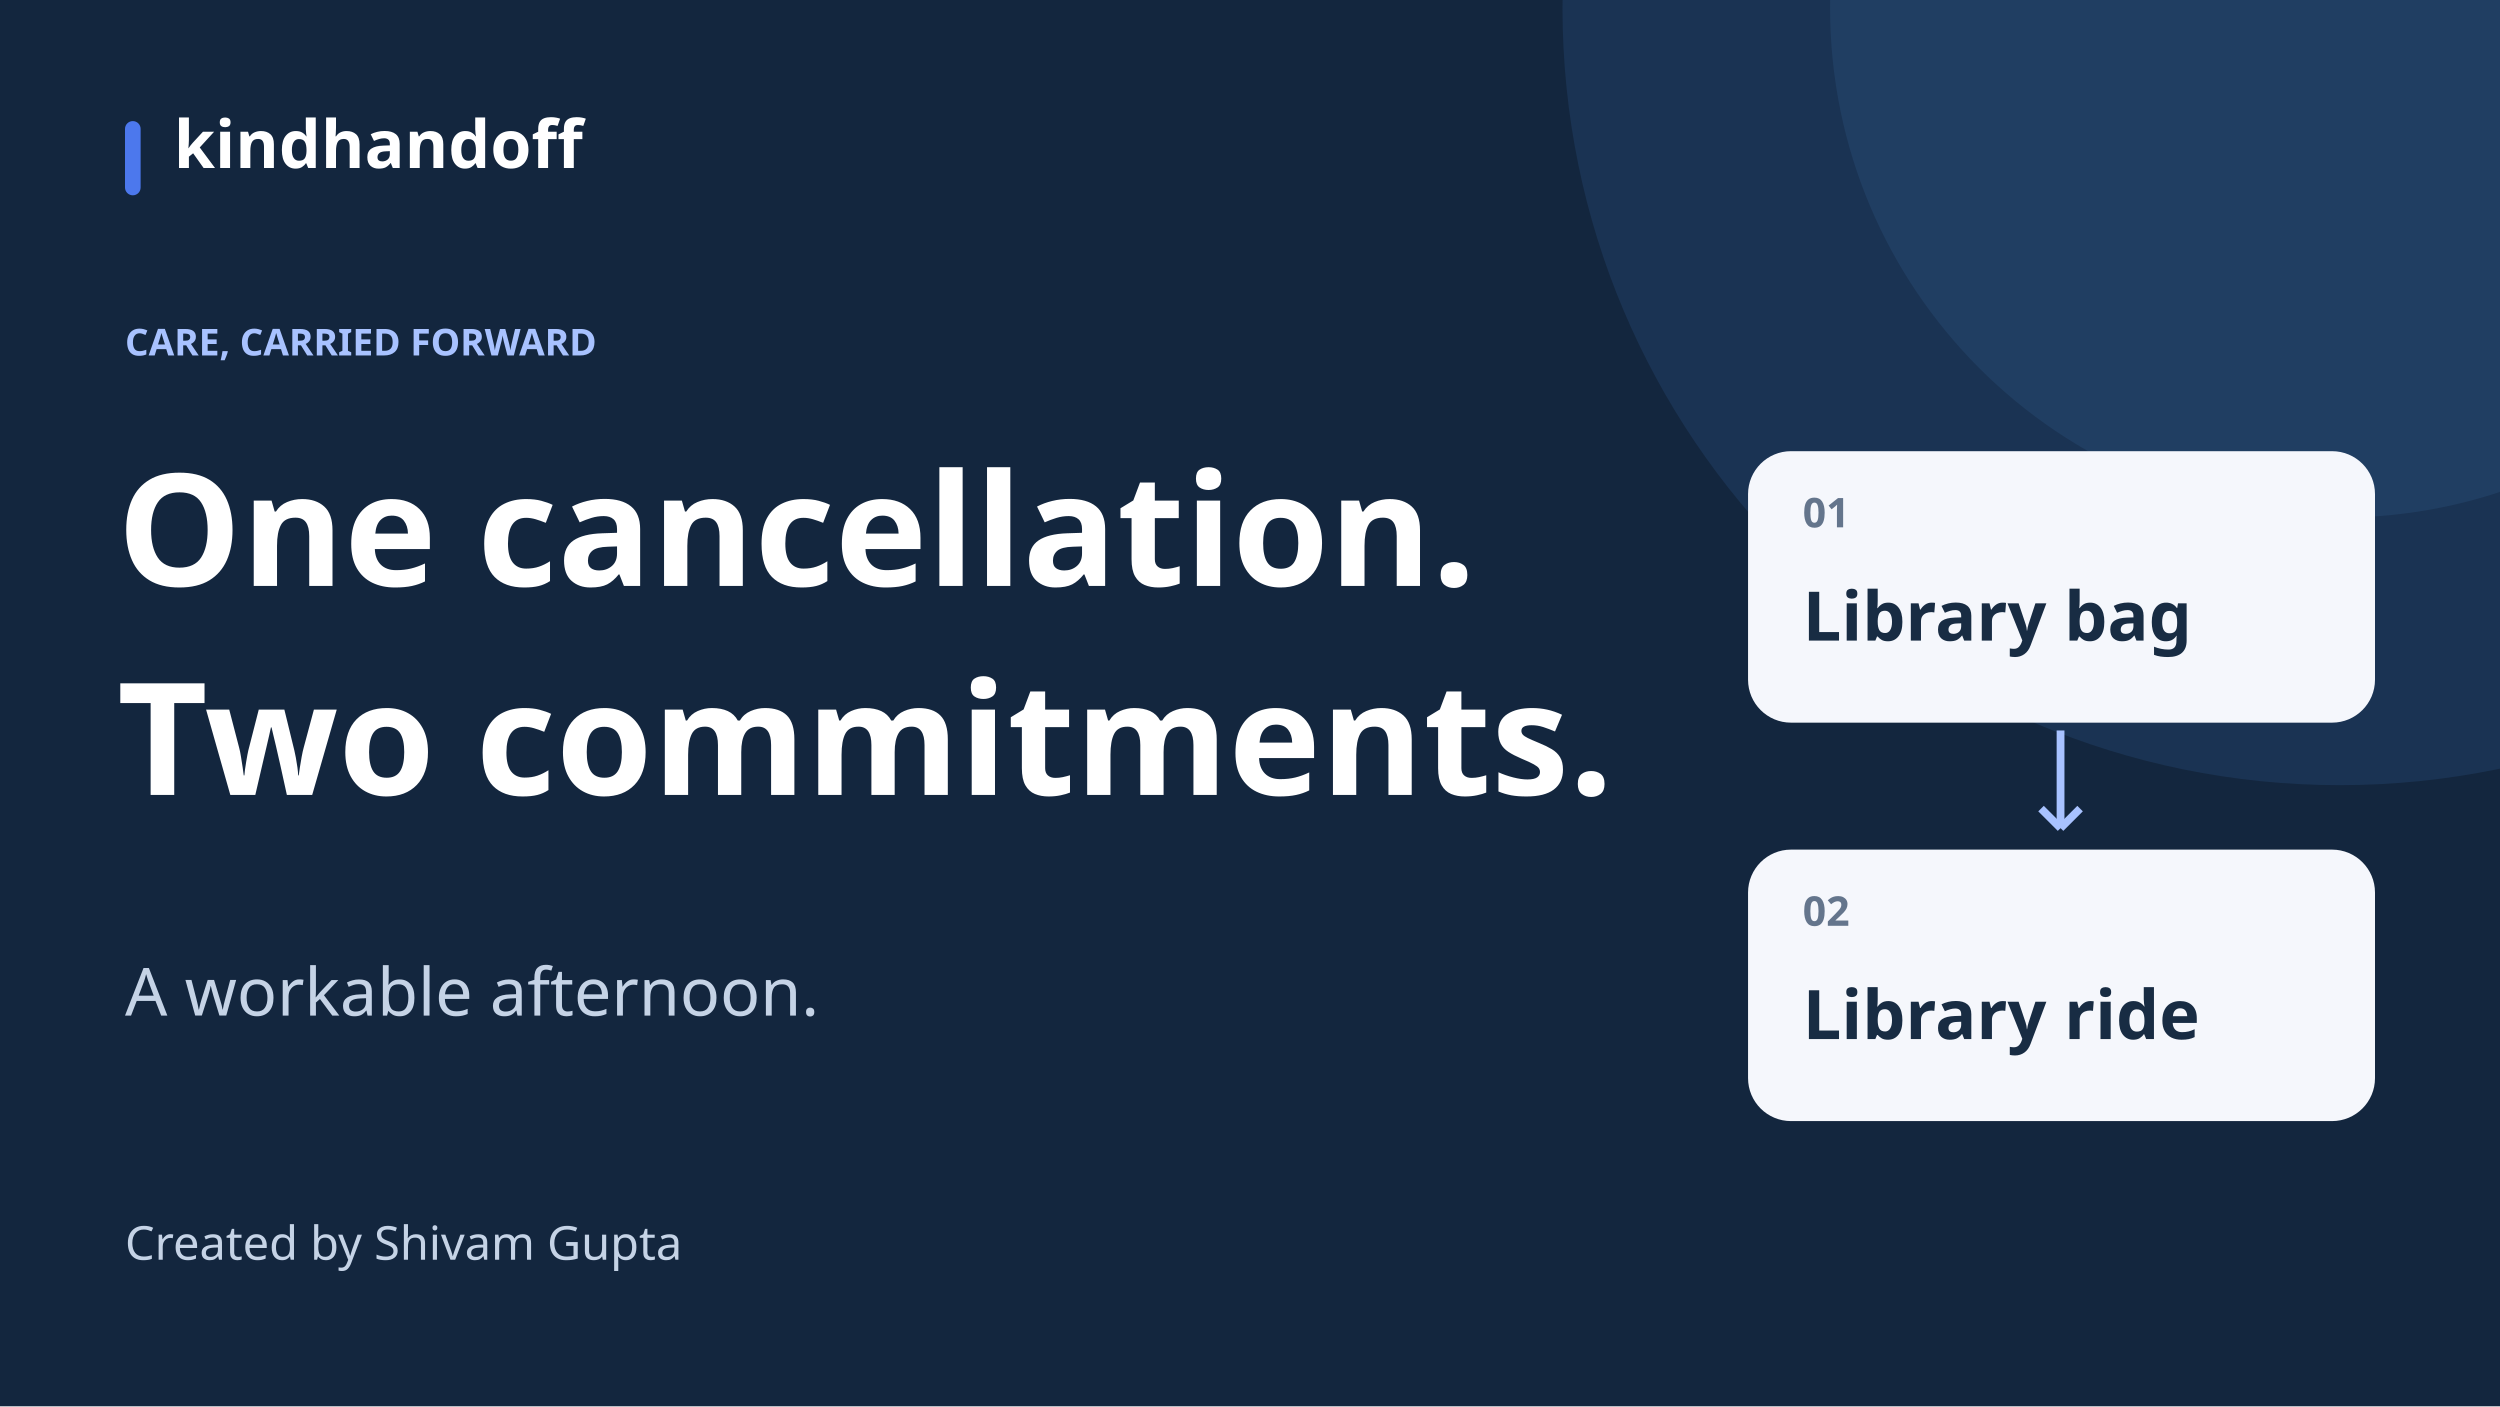
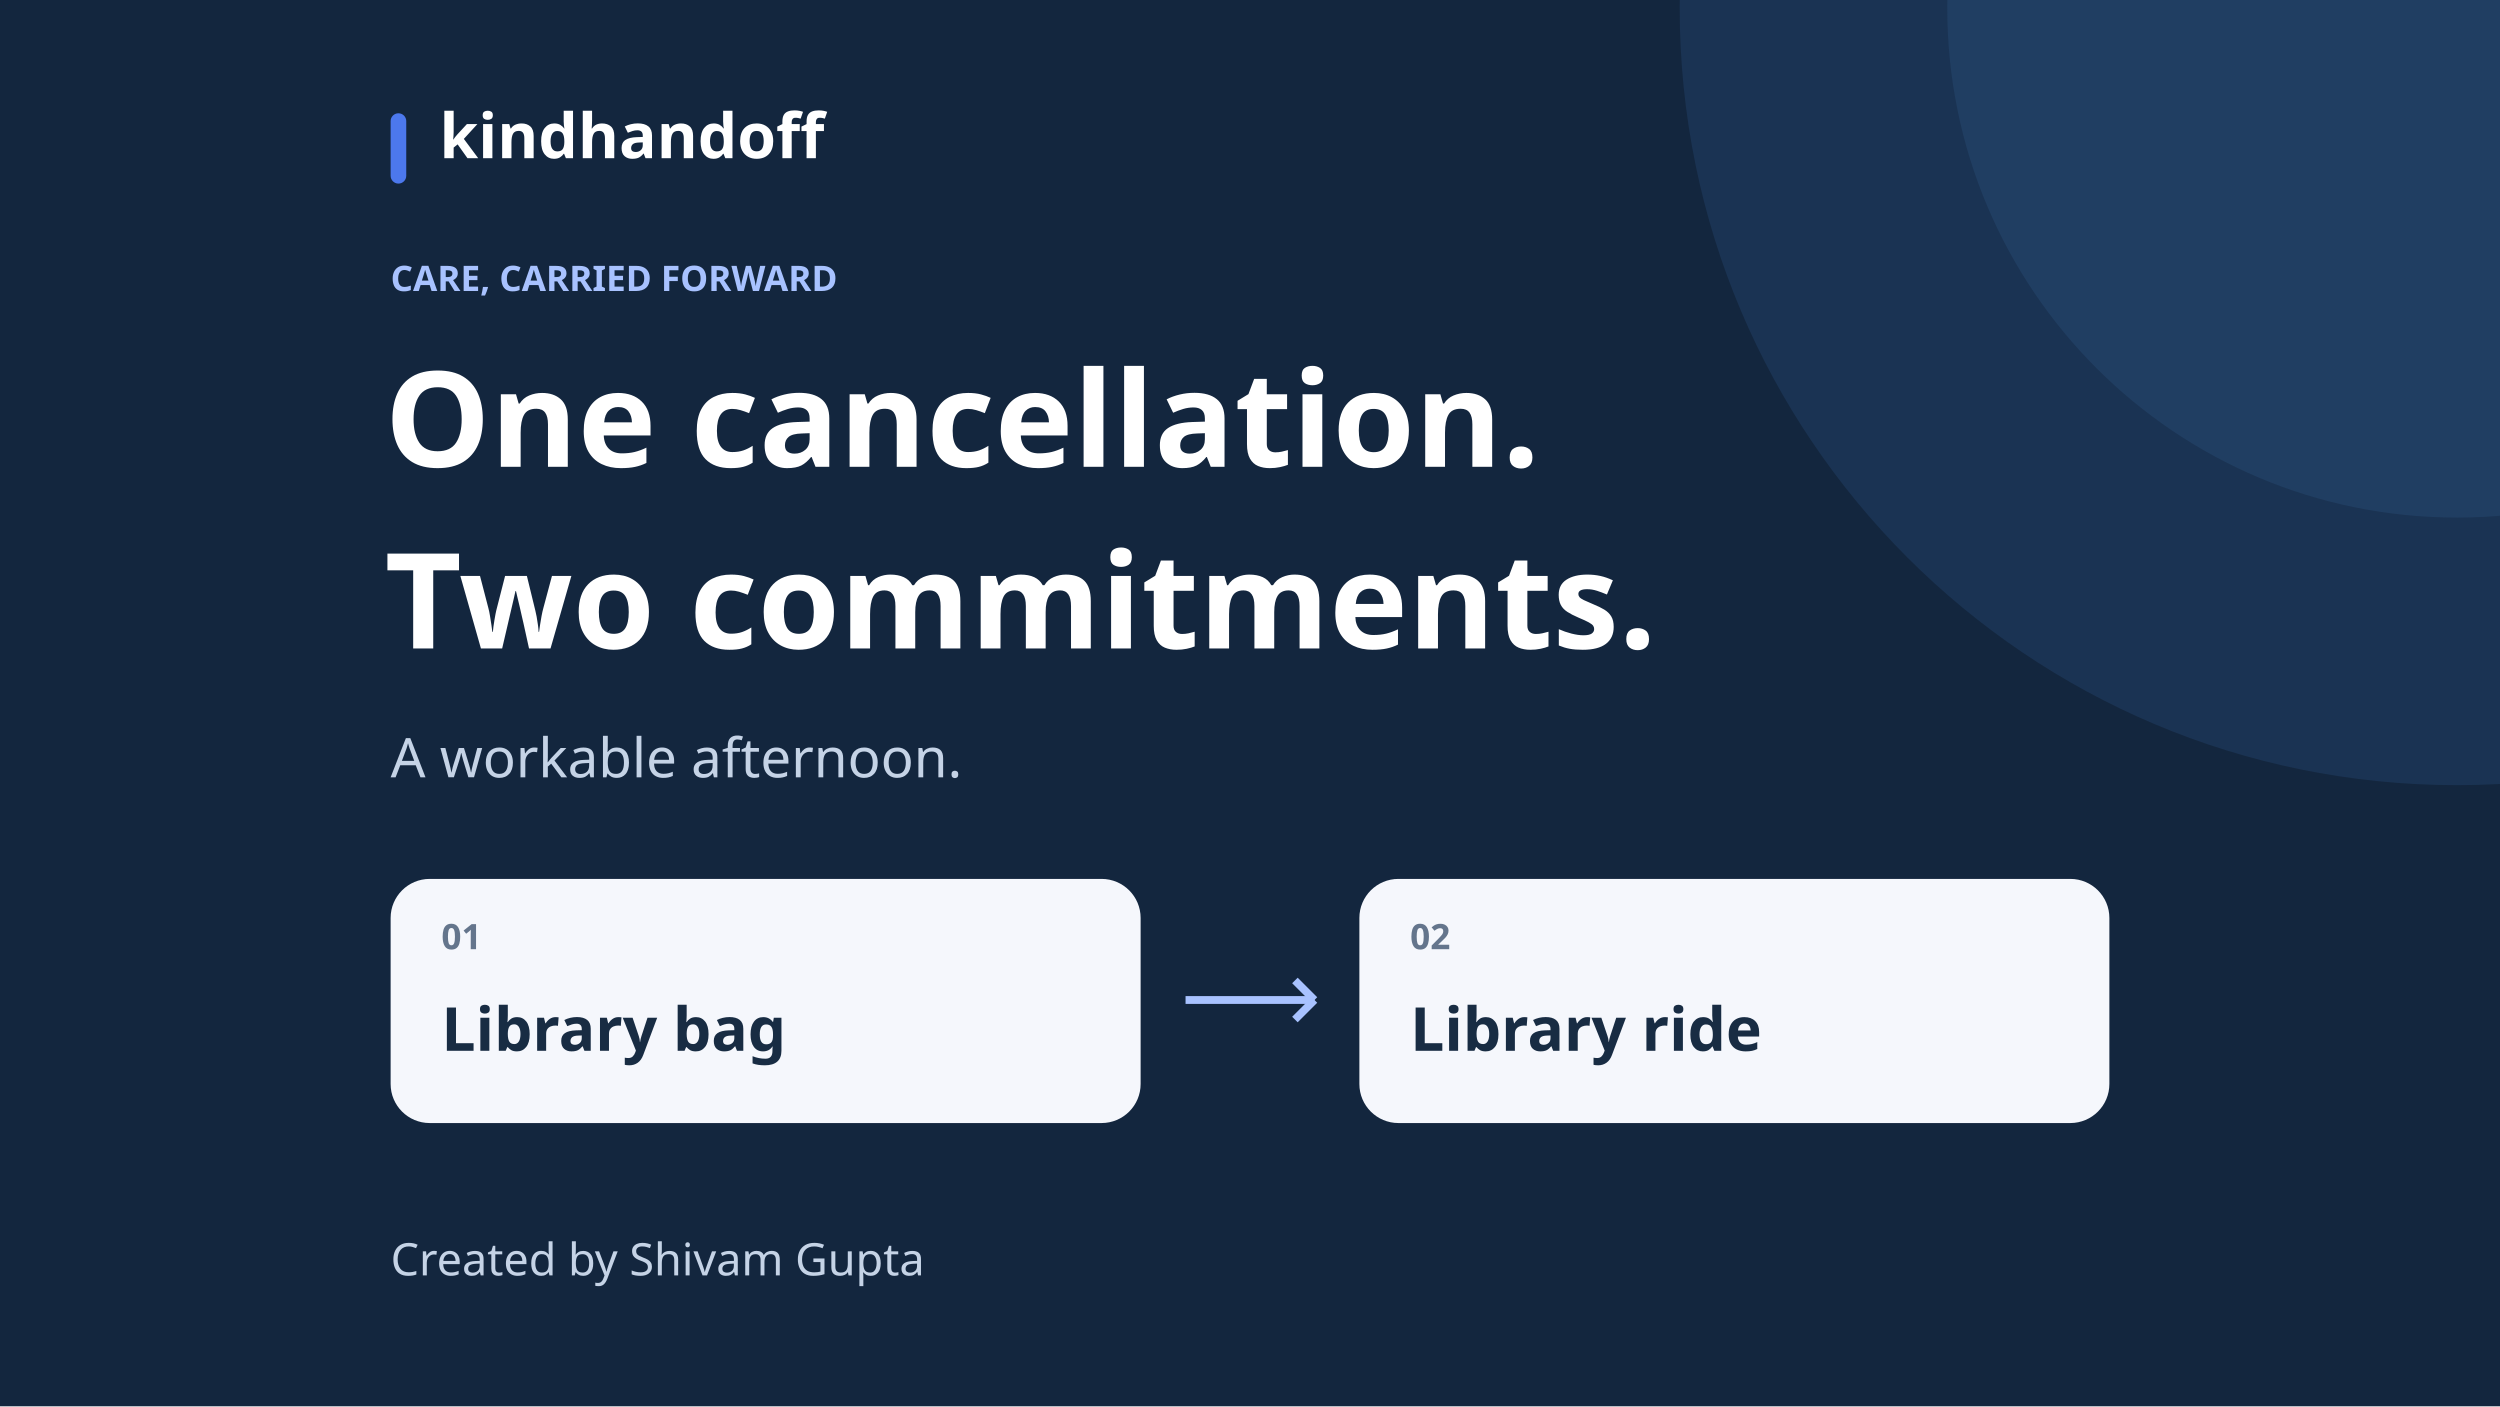
<svg xmlns="http://www.w3.org/2000/svg" width="1280" height="720" viewBox="0 0 1280 720">
  <rect width="1280" height="720" fill="#13263e" />
-   <circle cx="1198" cy="4" r="398" fill="#1a3353" />
-   <circle cx="1198" cy="4" r="261" fill="#203e62" />
-   <rect x="64" y="62" width="8" height="38" rx="4" fill="#4c78ed" />
-   <text x="89" y="86" font-family="Noto Sans, Arial, sans-serif" font-size="34" font-weight="700" fill="#ffffff">kindhandoff</text>
-   <text x="64" y="182" font-family="Noto Sans, Arial, sans-serif" font-size="19" font-weight="700" fill="#a8c2ff">CARE, CARRIED FORWARD</text>
-   <text x="60" y="300" font-family="Noto Sans, Arial, sans-serif" font-size="80" font-weight="700" fill="#ffffff">One cancellation.</text>
-   <text x="60" y="407" font-family="Noto Sans, Arial, sans-serif" font-size="80" font-weight="700" fill="#ffffff">Two commitments.</text>
-   <text x="64" y="520" font-family="Noto Sans, Arial, sans-serif" font-size="34" font-weight="400" fill="#c5d3e6">A workable afternoon.</text>
-   <text x="64" y="645" font-family="Noto Sans, Arial, sans-serif" font-size="24" font-weight="400" fill="#c5d3e6">Created by Shivam Gupta</text>
-   <rect x="895" y="231" width="321" height="139" rx="22" fill="#f5f7fc" />
-   <text x="923" y="270" font-family="Noto Sans, Arial, sans-serif" font-size="21" font-weight="700" fill="#64758c">01</text>
-   <text x="923" y="328" font-family="Noto Sans, Arial, sans-serif" font-size="35" font-weight="700" fill="#182c43">Library bag</text>
-   <path d="M1055 374L1055 424" fill="none" stroke="#a8c2ff" stroke-width="4" />
-   <path d="M1045 414L1055 424" fill="none" stroke="#a8c2ff" stroke-width="4" />
-   <path d="M1065 414L1055 424" fill="none" stroke="#a8c2ff" stroke-width="4" />
-   <rect x="895" y="435" width="321" height="139" rx="22" fill="#f5f7fc" />
-   <text x="923" y="474" font-family="Noto Sans, Arial, sans-serif" font-size="21" font-weight="700" fill="#64758c">02</text>
-   <text x="923" y="532" font-family="Noto Sans, Arial, sans-serif" font-size="35" font-weight="700" fill="#182c43">Library ride</text>
+   <circle cx="1258" cy="4" r="398" fill="#1a3353" />
+   <circle cx="1258" cy="4" r="261" fill="#203e62" />
+   <rect x="200" y="58" width="8" height="36" rx="4" fill="#4c78ed" />
+   <text x="225" y="81" font-family="Noto Sans, Arial, sans-serif" font-size="32" font-weight="700" fill="#ffffff">kindhandoff</text>
+   <text x="200" y="149" font-family="Noto Sans, Arial, sans-serif" font-size="18" font-weight="700" fill="#a8c2ff">CARE, CARRIED FORWARD</text>
+   <text x="197" y="239" font-family="Noto Sans, Arial, sans-serif" font-size="68" font-weight="700" fill="#ffffff">One cancellation.</text>
+   <text x="197" y="332" font-family="Noto Sans, Arial, sans-serif" font-size="68" font-weight="700" fill="#ffffff">Two commitments.</text>
+   <text x="200" y="398" font-family="Noto Sans, Arial, sans-serif" font-size="28" font-weight="400" fill="#c5d3e6">A workable afternoon.</text>
+   <rect x="200" y="450" width="384" height="125" rx="20" fill="#f5f7fc" />
+   <text x="226" y="486" font-family="Noto Sans, Arial, sans-serif" font-size="18" font-weight="700" fill="#64758c">01</text>
+   <text x="226" y="538" font-family="Noto Sans, Arial, sans-serif" font-size="31" font-weight="700" fill="#182c43">Library bag</text>
+   <path d="M607 512L673 512" fill="none" stroke="#a8c2ff" stroke-width="4" />
+   <path d="M663 502L673 512" fill="none" stroke="#a8c2ff" stroke-width="4" />
+   <path d="M663 522L673 512" fill="none" stroke="#a8c2ff" stroke-width="4" />
+   <rect x="696" y="450" width="384" height="125" rx="20" fill="#f5f7fc" />
+   <text x="722" y="486" font-family="Noto Sans, Arial, sans-serif" font-size="18" font-weight="700" fill="#64758c">02</text>
+   <text x="722" y="538" font-family="Noto Sans, Arial, sans-serif" font-size="31" font-weight="700" fill="#182c43">Library ride</text>
+   <text x="200" y="653" font-family="Noto Sans, Arial, sans-serif" font-size="23" font-weight="400" fill="#c5d3e6">Created by Shivam Gupta</text>
</svg>
